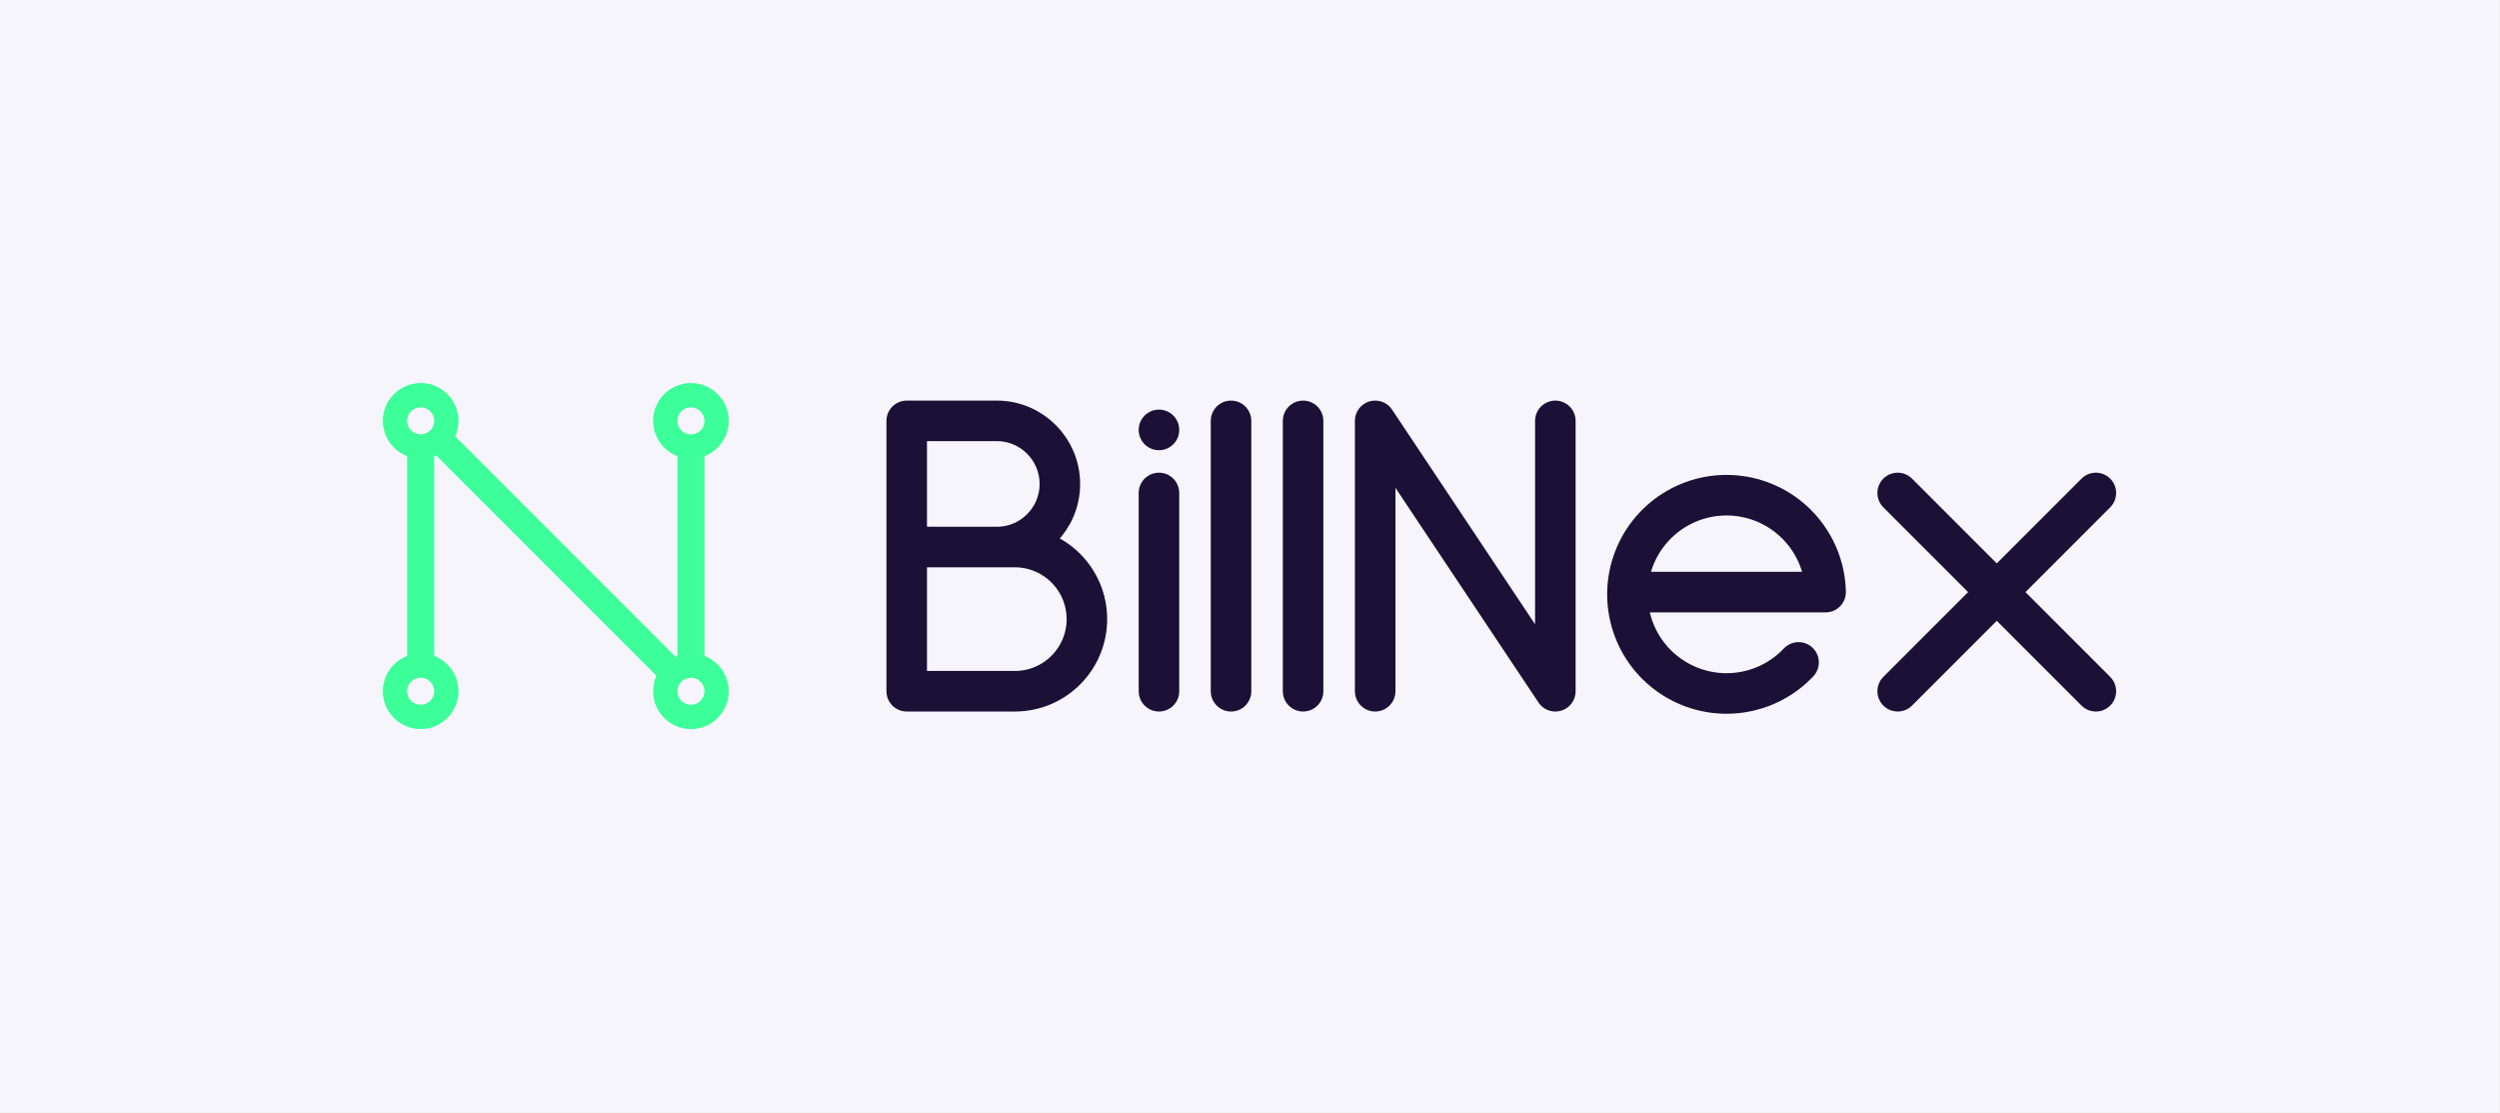
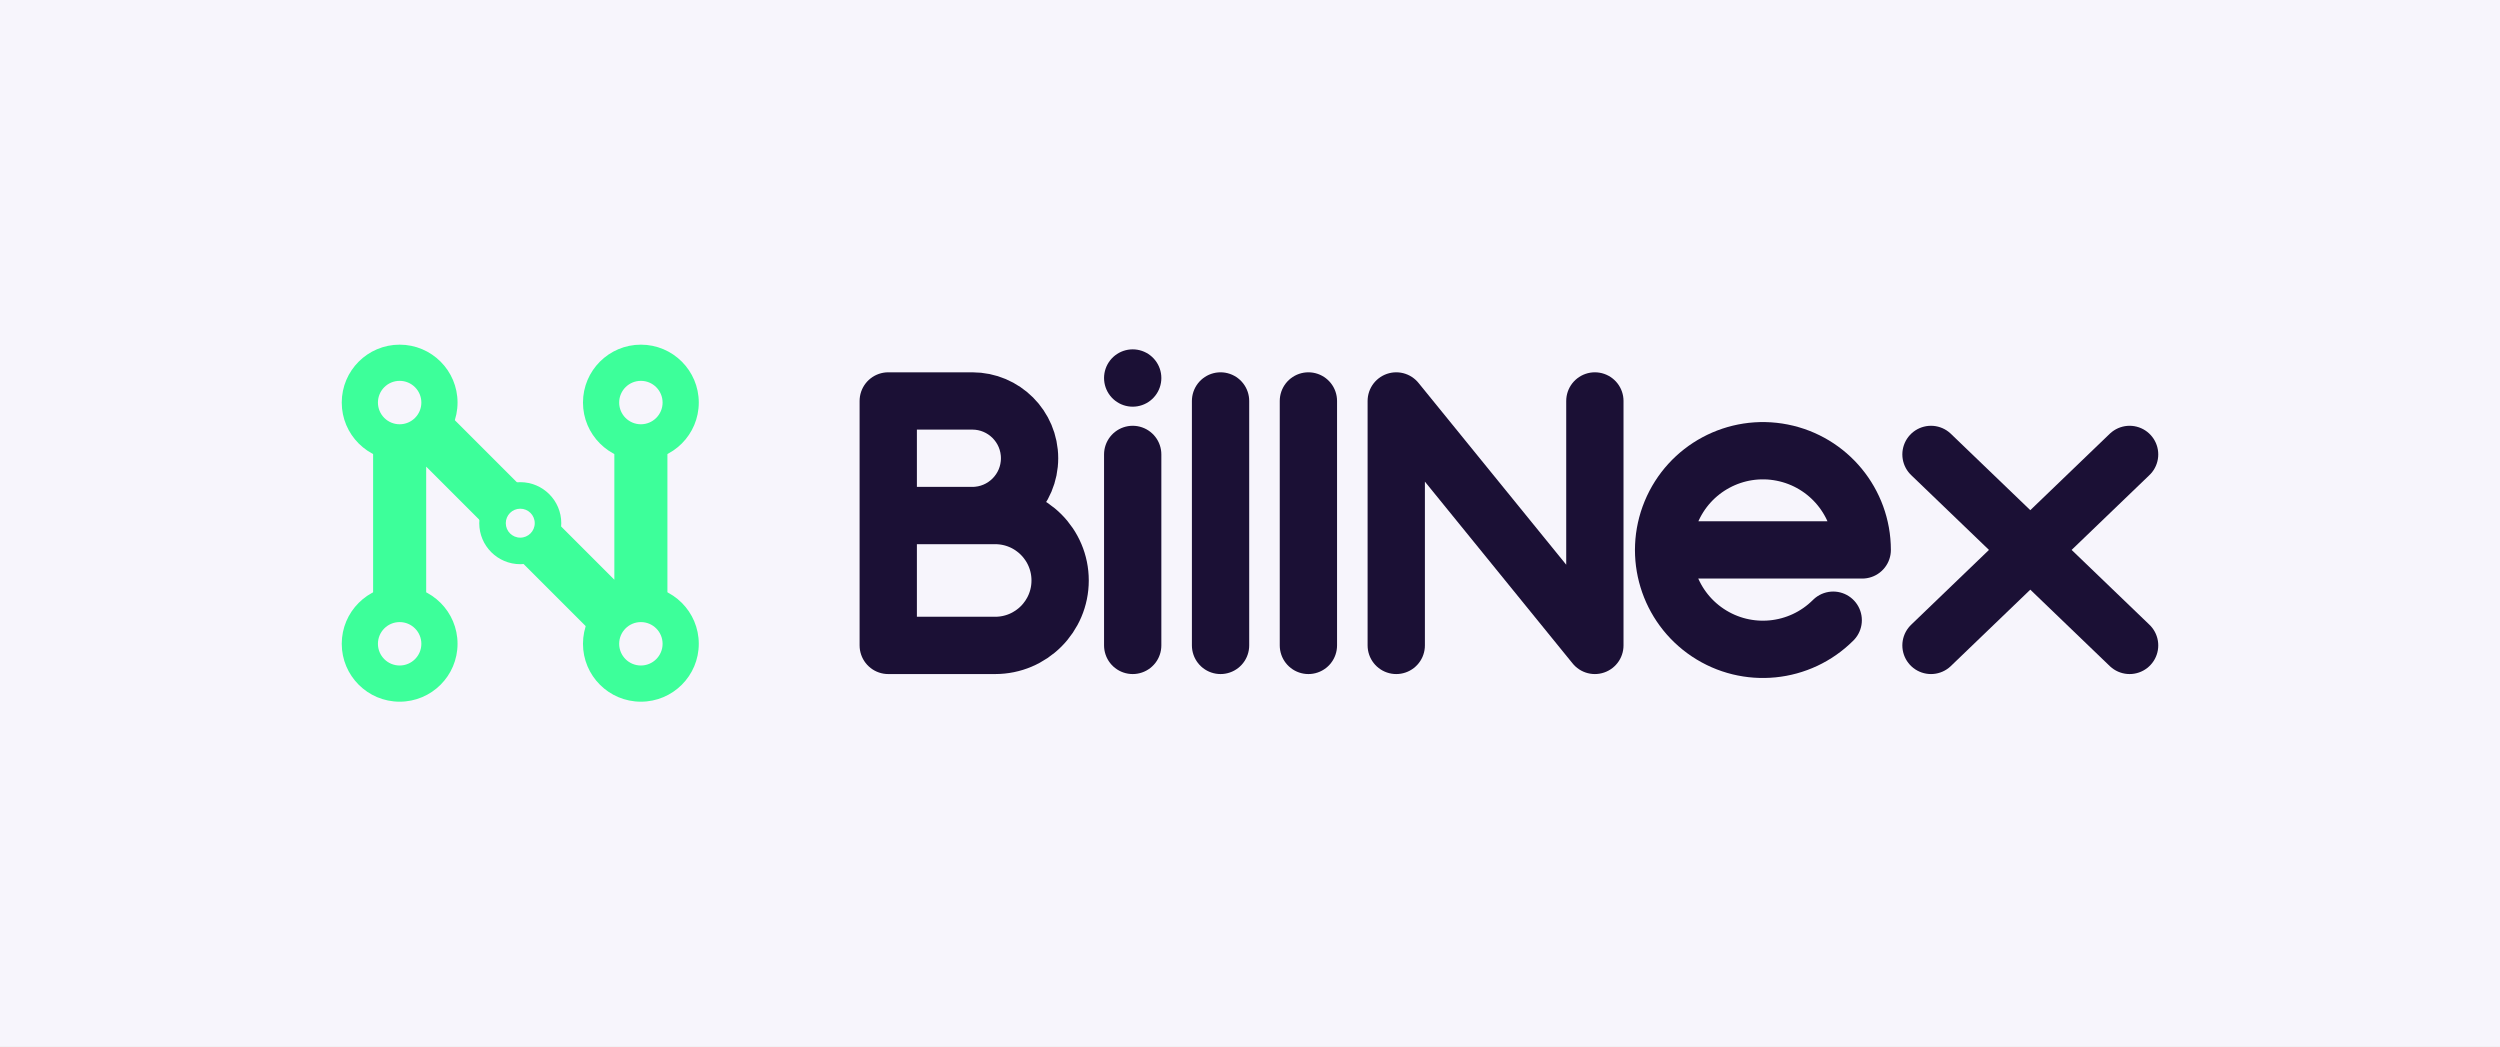
- <svg xmlns="http://www.w3.org/2000/svg" viewBox="0 0 1109.6 493.6" width="1109.6" height="493.6">
+ <svg xmlns="http://www.w3.org/2000/svg" viewBox="0 0 1243.6 520.5" width="1243.6" height="520.5">
  <defs>
-     <mask id="h" maskUnits="userSpaceOnUse" x="-30" y="-30" width="160" height="160">
-       <rect x="-30" y="-30" width="160" height="160" fill="#fff" />
+     <mask id="h" maskUnits="userSpaceOnUse" x="-40" y="-40" width="180" height="180">
+       <rect x="-40" y="-40" width="180" height="180" fill="#fff" />
      <g fill="#000">
-         <circle cx="0" cy="0" r="5" />
-         <circle cx="0" cy="100" r="5" />
-         <circle cx="100" cy="0" r="5" />
-         <circle cx="100" cy="100" r="5" />
+         <circle cx="0" cy="0" r="9" />
+         <circle cx="0" cy="100" r="9" />
+         <circle cx="100" cy="0" r="9" />
+         <circle cx="100" cy="100" r="9" />
+         <circle cx="50" cy="50" r="6" />
      </g>
    </mask>
  </defs>
-   <rect width="1109.6" height="493.6" fill="#F7F5FC" />
-   <g transform="translate(186.8 186.8) scale(1.2)">
+   <rect width="1243.6" height="520.5" fill="#F7F5FC" />
+   <g transform="translate(198.8 200.25) scale(1.2)">
    <g mask="url(#h)">
-       <path d="M0 100V0L100 100V0" fill="none" stroke="#3DFF9A" stroke-width="10" stroke-linecap="round" stroke-linejoin="round" />
+       <path d="M0 100V0L100 100V0" fill="none" stroke="#3DFF9A" stroke-width="22" stroke-linecap="round" stroke-linejoin="round" />
      <g fill="#3DFF9A">
-         <circle cx="0" cy="0" r="14" />
-         <circle cx="0" cy="100" r="14" />
-         <circle cx="100" cy="0" r="14" />
-         <circle cx="100" cy="100" r="14" />
+         <circle cx="0" cy="0" r="24" />
+         <circle cx="0" cy="100" r="24" />
+         <circle cx="100" cy="0" r="24" />
+         <circle cx="100" cy="100" r="24" />
+         <circle cx="50" cy="50" r="17" fill="#3DFF9A" />
      </g>
    </g>
  </g>
-   <g transform="translate(393.6 177.8) scale(2.0)">
-     <g transform="translate(4.5 4.5)" fill="none" stroke="#1B1035" stroke-width="9" stroke-linecap="round" stroke-linejoin="round">
-       <path d="M0 0V60M0 0H20A14 14 0 0 1 20 28H0M0 28H24A16 16 0 0 1 24 60H0" transform="translate(0 0)" />
-       <path d="M0 16V60M0 2V2.01" transform="translate(56 0)" />
-       <path d="M0 0V60" transform="translate(72 0)" />
-       <path d="M0 0V60" transform="translate(88 0)" />
-       <path d="M0 60V0L40 60V0" transform="translate(104 0)" />
-       <path d="M0 38H44A22 22 0 1 0 38 53.6" transform="translate(160 0)" />
-       <path d="M0 16L44 60M44 16L0 60" transform="translate(220 0)" />
+   <g transform="translate(427.6 170) scale(1.9)">
+     <g transform="translate(7.5 15.5)" fill="none" stroke="#1B1035" stroke-width="15" stroke-linecap="round" stroke-linejoin="round">
+       <path d="M0 0V64M0 0H22A15 15 0 0 1 22 30H0M0 30H28A17 17 0 0 1 28 64H0" transform="translate(0 0)" />
+       <path d="M0 14V64M0 -6V-6.01" transform="translate(64 0)" />
+       <path d="M0 0V64" transform="translate(87 0)" />
+       <path d="M0 0V64" transform="translate(110 0)" />
+       <path d="M0 64V0L52 64V0" transform="translate(133 0)" />
+       <path d="M0 39H52A26 26 0 1 0 44.4 57.4" transform="translate(203 0)" />
+       <path d="M0 14L52 64M52 14L0 64" transform="translate(273 0)" />
    </g>
  </g>
</svg>
